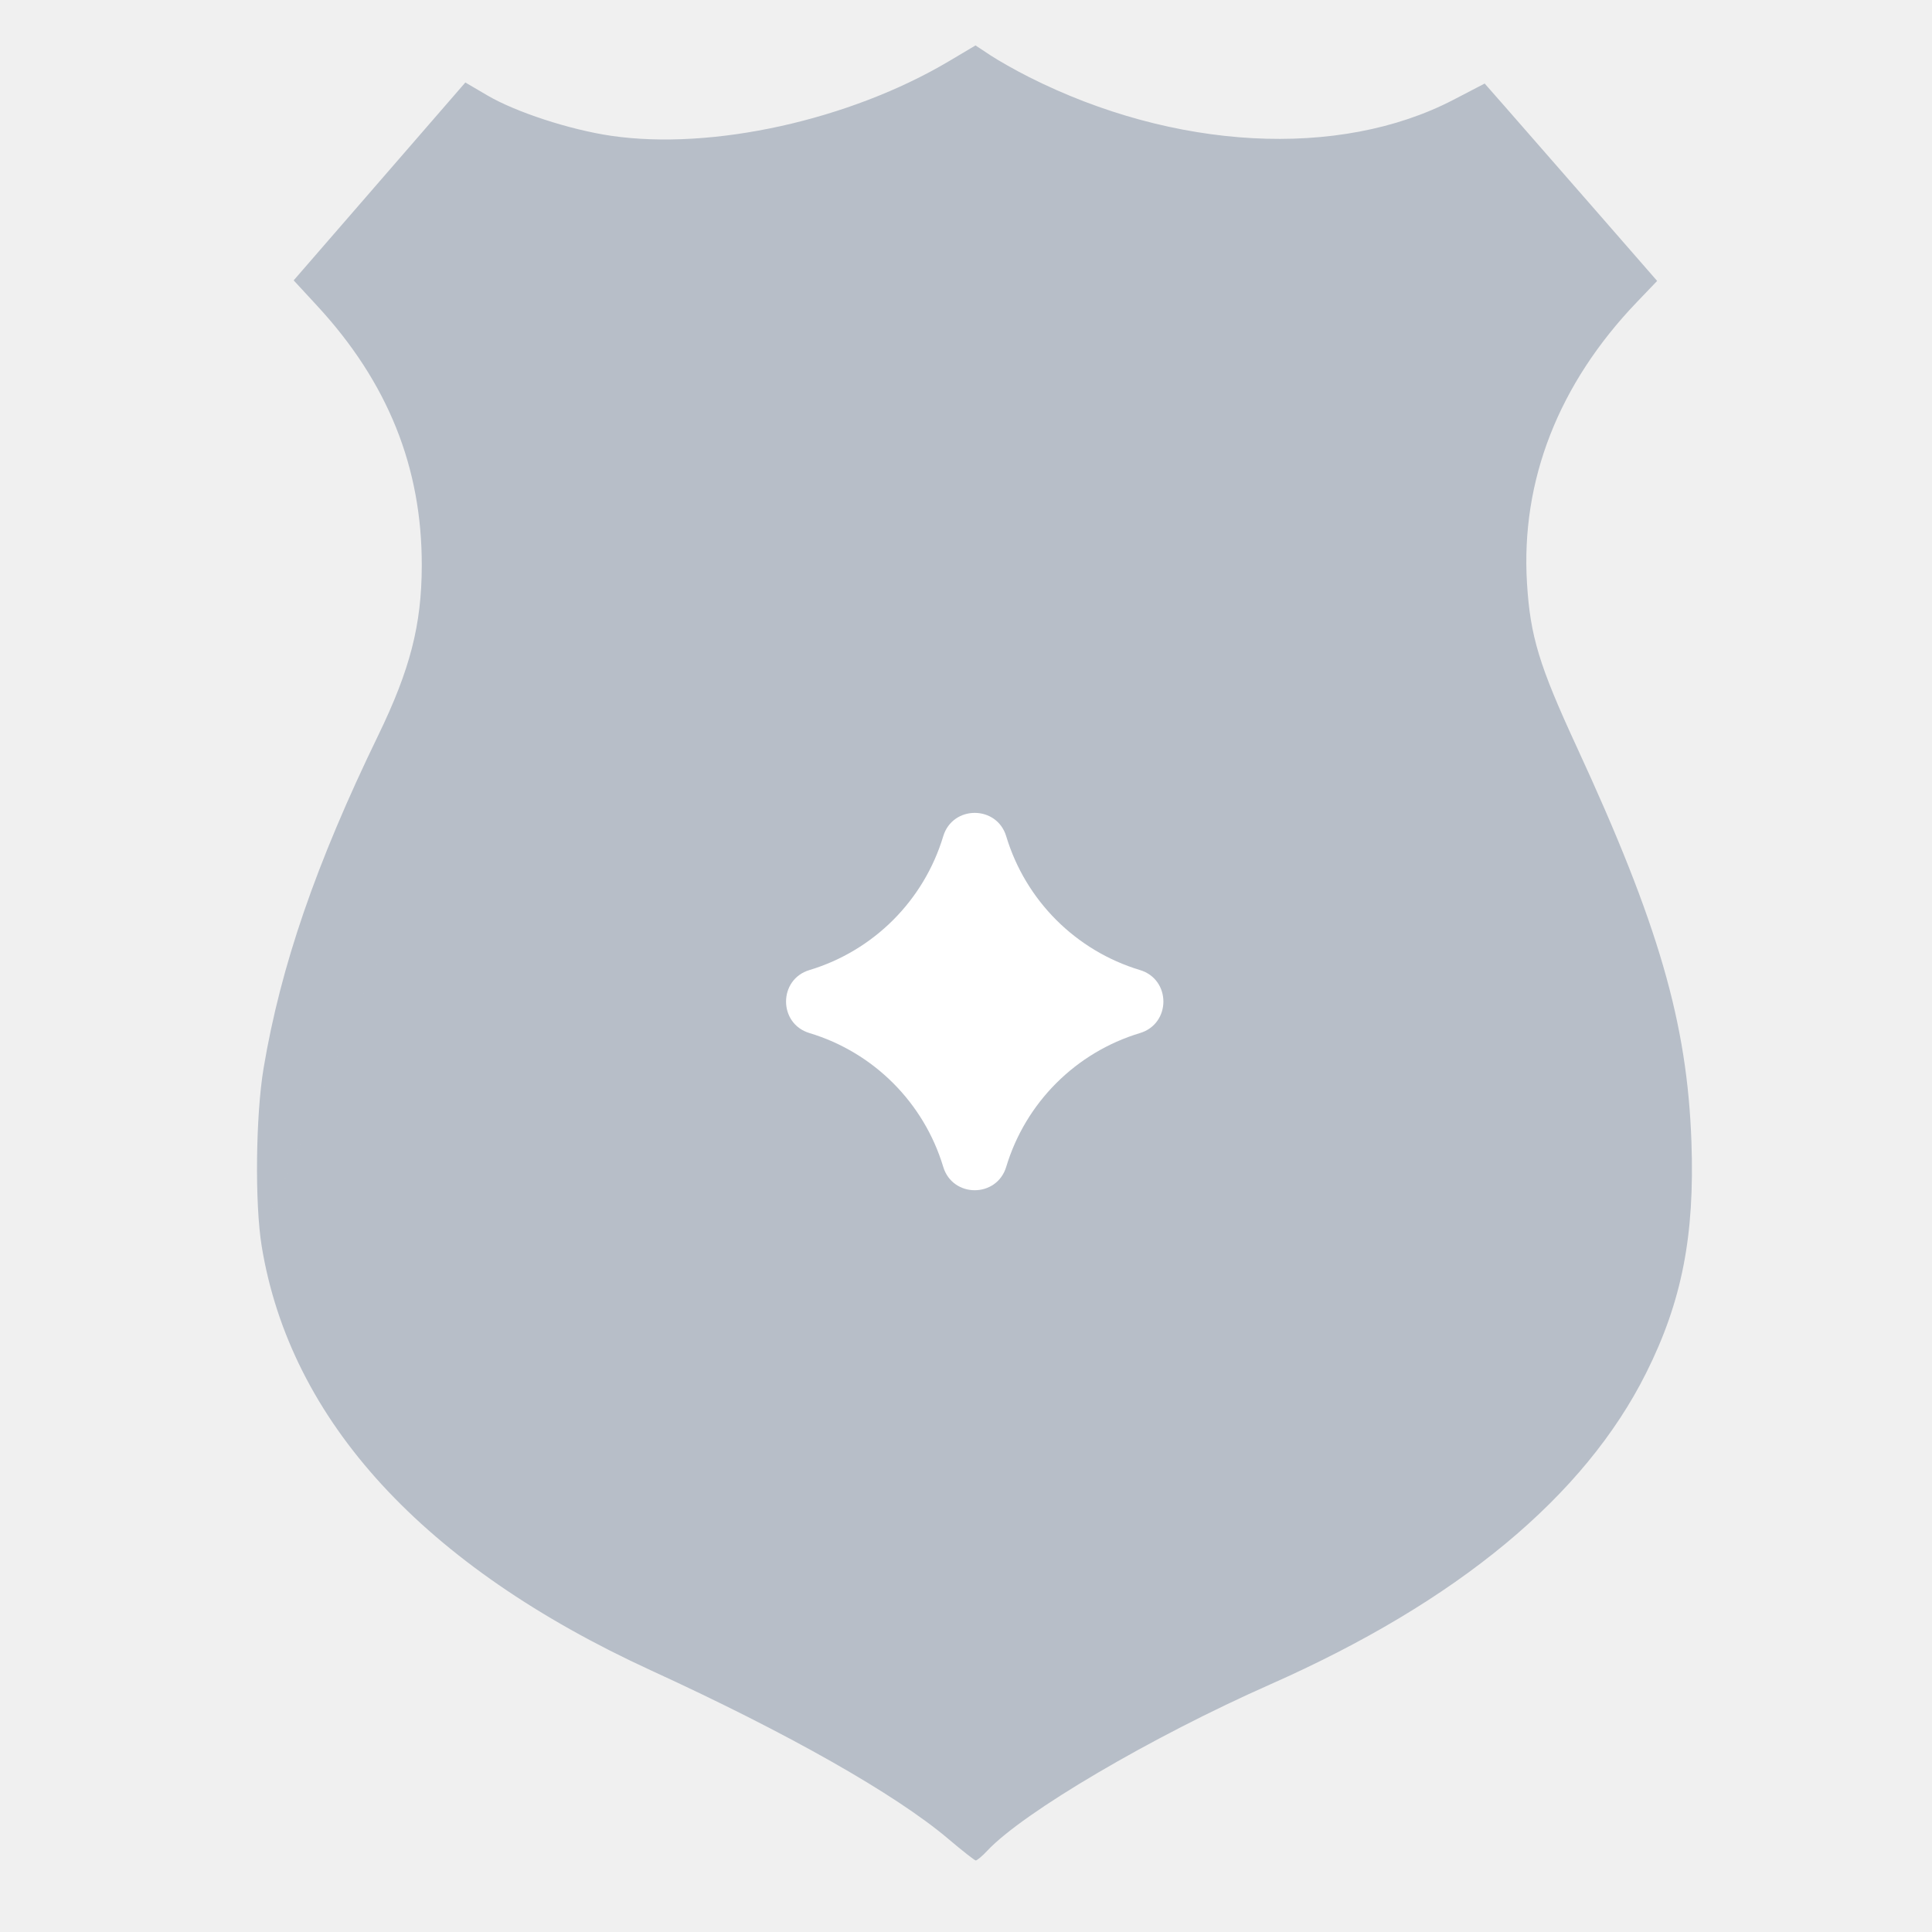
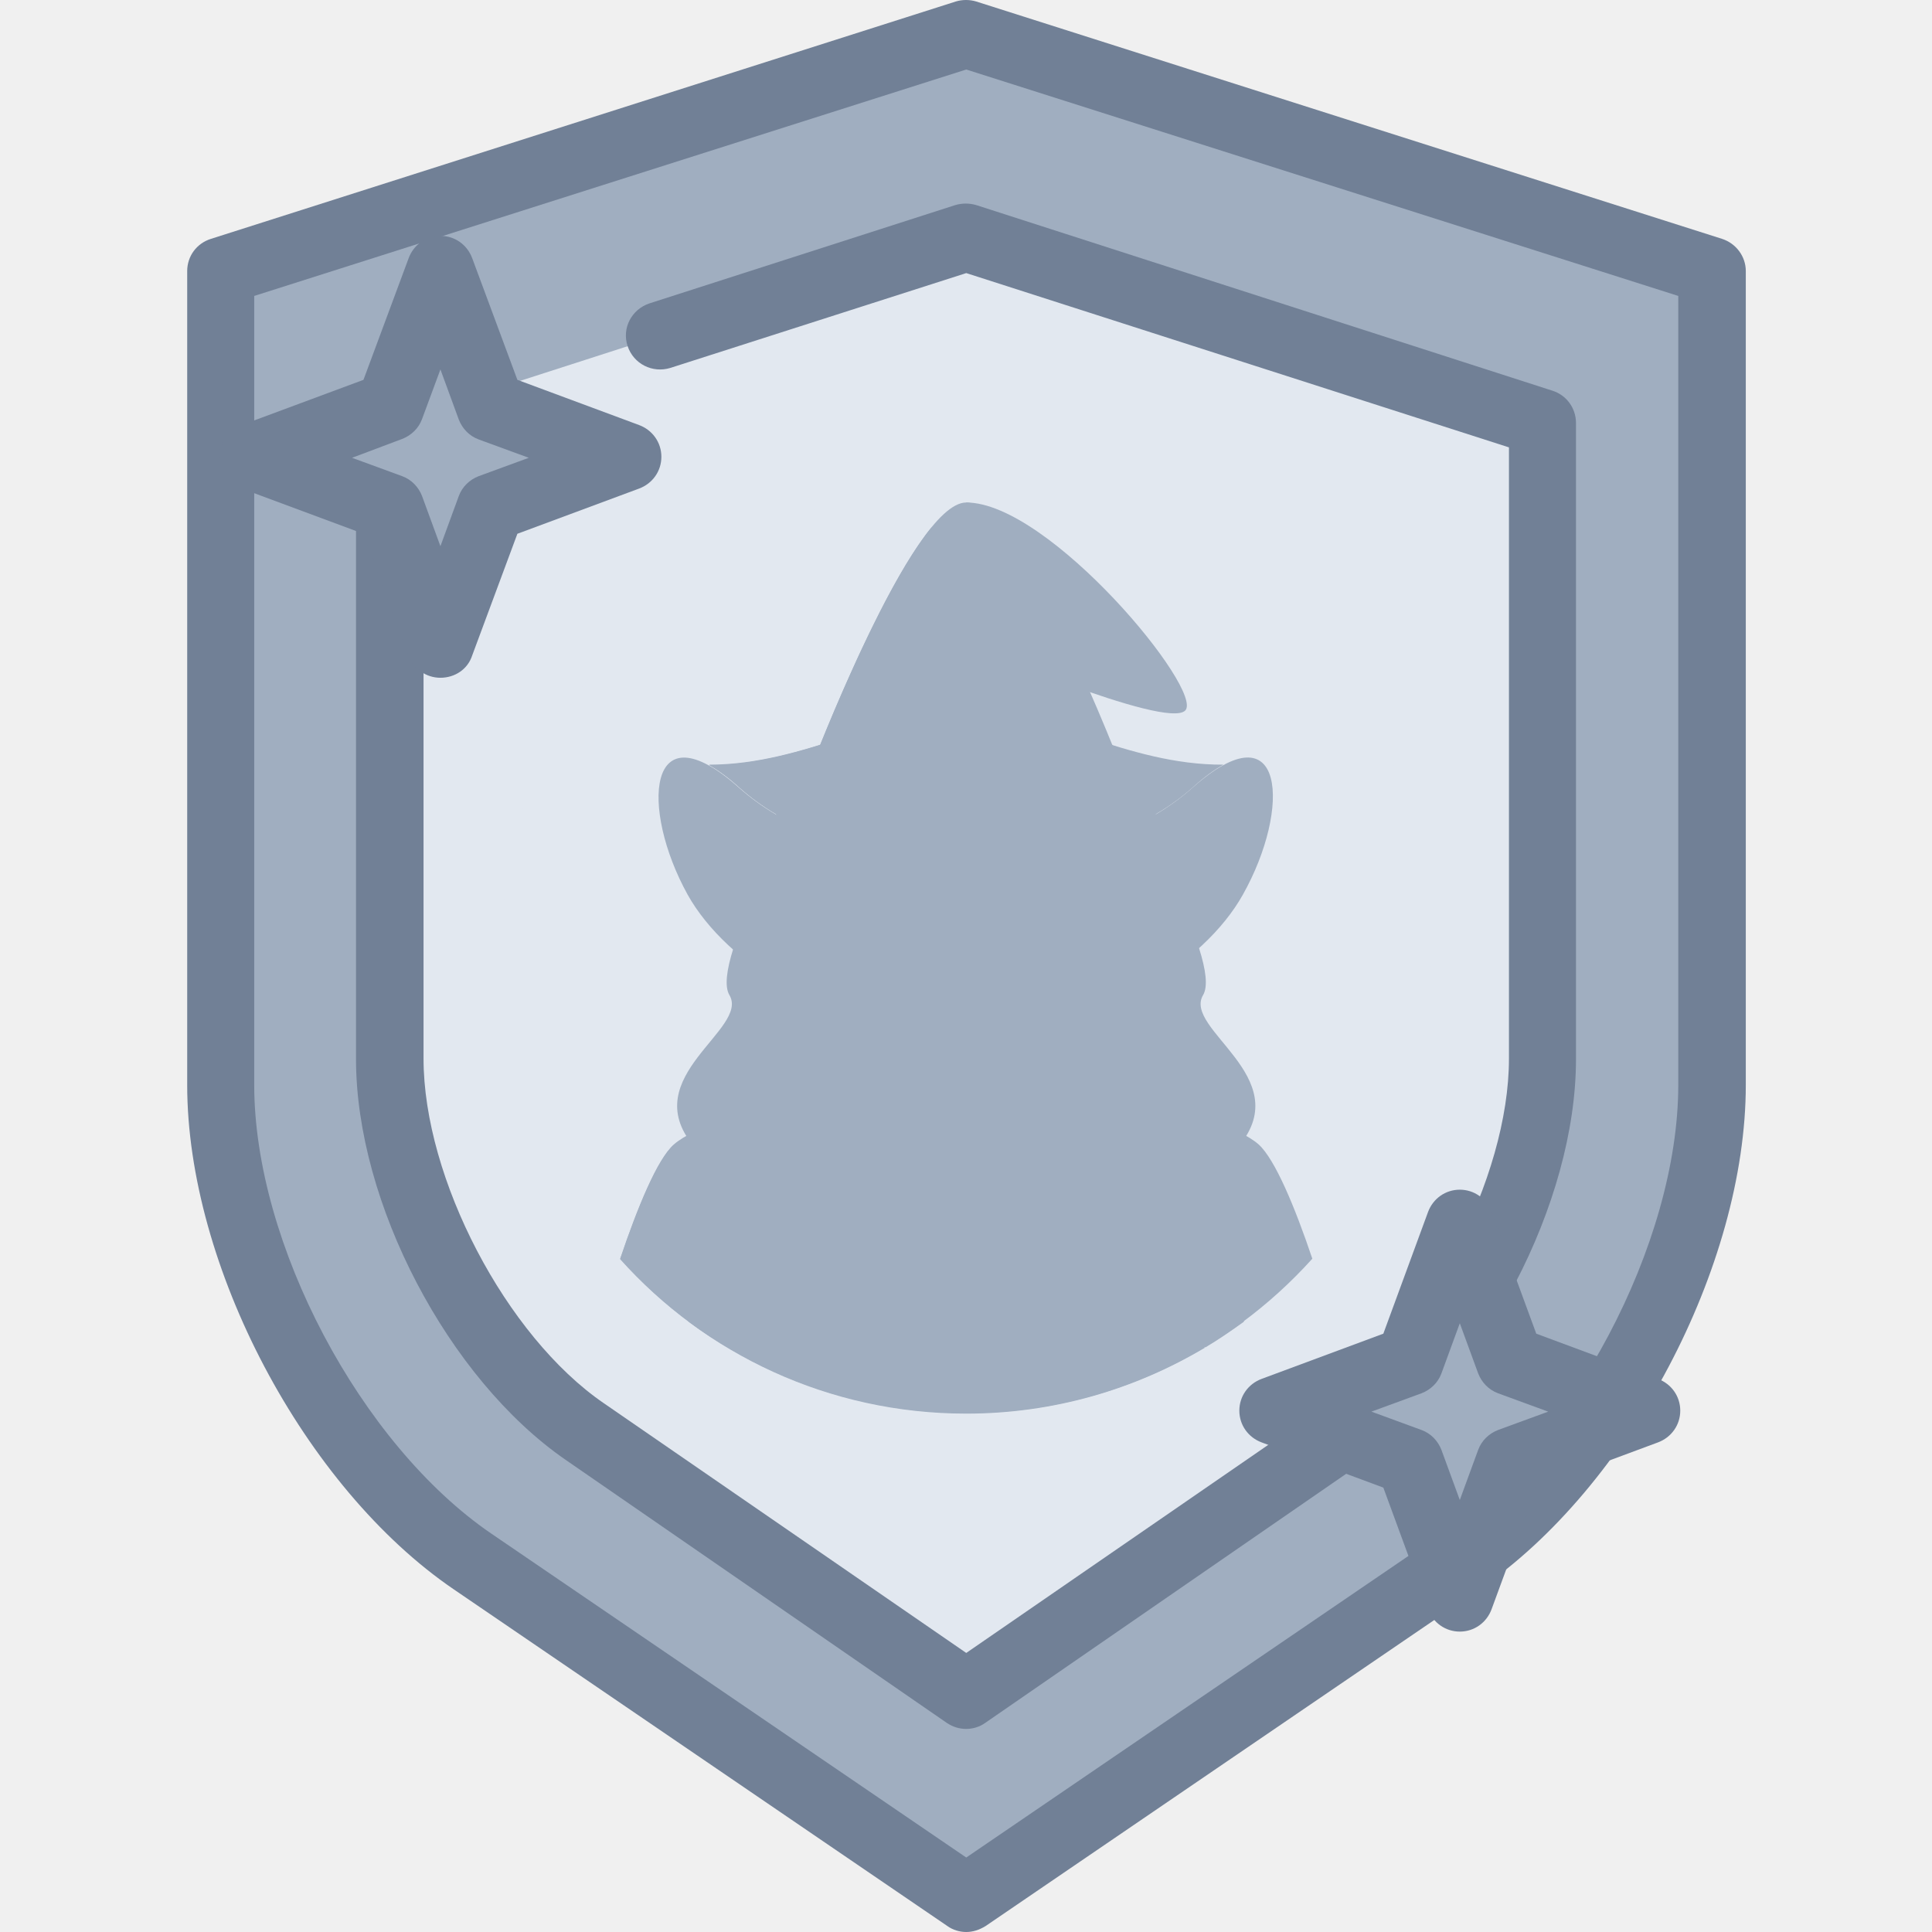
- <svg xmlns="http://www.w3.org/2000/svg" id="Capa_1" enable-background="new 0 0 512 512" height="512" viewBox="0 0 512 512" width="512" version="1.1">
-   <defs id="defs33" />
-   <path style="fill:#b7bec8;stroke-width:1.027" d="M 251.298,487.316 C 237.276,475.448 208.843,459.328 172.713,442.762 112.311,415.067 76.919,376.539 69.348,330.237 67.506,318.972 67.759,295.551 69.859,283.05 c 4.545,-27.065 13.882,-54.18 30.34,-88.105 8.494,-17.509 11.534,-29.325 11.576,-44.986 0.069,-26.105 -8.995,-48.642 -27.715,-68.908 l -6.236,-6.751 22.748,-26.219 22.748,-26.219 5.869,3.44 c 7.538,4.418 21.88,9.095 32.777,10.688 26.735,3.909 63.243,-4.161 89.565,-19.799 l 6.99,-4.153 3.907,2.586 c 2.149,1.422 6.748,4.02 10.22,5.772 38.528,19.449 82.256,21.8 112.527,6.052 l 8.28,-4.308 5.382,6.12 c 2.96,3.366 13.243,15.135 22.852,26.154 l 17.471,20.034 -5.41,5.651 c -20.72,21.64 -30.734,47.254 -29.085,74.388 0.857,14.096 3.211,21.857 13.157,43.387 21.733,47.042 29.304,73.106 30.427,104.757 0.881,24.843 -2.527,42.256 -11.973,61.165 -16.354,32.737 -50.039,60.648 -99.704,82.612 -31.432,13.901 -65.367,33.85 -74.922,44.044 -1.37,1.462 -2.757,2.626 -3.082,2.588 -0.325,-0.038 -3.597,-2.613 -7.269,-5.722 z M 119.049,210.061 c -85.502,201.293 -42.751,100.646 0,0 z" id="path4567" />
-   <path style="fill:#ffffff" d="m 258.312,215.422 c -3.551,0 -7.101,2.068 -8.348,6.203 -5.128,17.012 -18.438,30.322 -35.449,35.449 -8.271,2.493 -8.271,14.204 0,16.697 17.012,5.128 30.322,18.438 35.449,35.449 2.493,8.271 14.202,8.271 16.695,0 5.128,-17.012 18.438,-30.322 35.449,-35.449 8.271,-2.493 8.271,-14.204 0,-16.697 -17.012,-5.128 -30.322,-18.438 -35.449,-35.449 -1.246,-4.136 -4.797,-6.203 -8.348,-6.203 z" id="path18" />
+ <svg xmlns="http://www.w3.org/2000/svg" version="1.1" id="Capa_1" x="0px" y="0px" viewBox="0 0 389.1 389.1" style="enable-background:new 0 0 389.1 389.1;" xml:space="preserve">
+   <defs id="defs99" />
+   <style type="text/css" id="style2">
+ 	.st0{fill:#B2B7FF;}
+ 	.st1{fill:#5661B3;}
+ 	.st2{fill:#FFFFFF;}
+ 	.st3{fill:#F6993F;}
+ 	.st4{fill:#6574CD;}
+ 	.st5{fill:#DE751F;}
+ 	.st6{fill:#30144A;}
+ 	.st7{fill:#BEC8F7;}
+ 	.st8{fill:#F9BA8F;}
+ 	.st9{fill:#FCAD6D;}
+ 	.st10{fill:#665364;}
+ 	.st11{fill:#543E5B;}
+ 	.st12{fill:#422953;}
+ 	.st13{fill:#F9D0B4;}
+ 	.st14{fill:#E9EFFF;}
+ 	.st15{fill:#DAE2FE;}
+ </style>
+   <path class="st0" d="M44.4,54.6L194.6,6.8l150.2,47.8v163.9c0,33.9-22.7,76.9-50.7,96l-99.4,67.8l-99.4-67.8  c-28-19.1-50.7-62.1-50.7-96L44.4,54.6L44.4,54.6z" id="path4" style="fill:#a0aec0;fill-opacity:1" />
+   <path class="st1" d="M194.6,389.1c-1.3,0-2.7-0.4-3.8-1.2l-99.4-67.8c-30.1-20.5-53.7-65.2-53.7-101.6V54.6c0-3,1.9-5.6,4.8-6.5  L192.5,0.3c1.3-0.4,2.8-0.4,4.1,0l150.2,47.8c2.8,0.9,4.8,3.5,4.8,6.5v163.9c0,36.5-23.6,81.1-53.7,101.6l-99.4,67.8  C197.2,388.7,195.9,389.1,194.6,389.1z M51.2,59.6v158.9c0,31.9,21.4,72.4,47.8,90.4l95.6,65.2l95.6-65.2  c26.3-18,47.8-58.5,47.8-90.4V59.6L194.6,14L51.2,59.6z" id="path6" style="fill:#718096;fill-opacity:1" />
+   <path class="st2" d="M133,67.6l61.6-19.8l116.1,37.4v128.1c0,26.5-17.6,60.1-39.2,75.1l-76.8,53l-76.8-53  c-21.7-14.9-39.2-48.6-39.2-75.1V85.1" id="path8" style="fill:#e2e8f0;fill-opacity:1" />
+   <path class="st1" d="M194.6,348.2c-1.4,0-2.7-0.4-3.9-1.2l-76.8-53c-23.6-16.3-42.2-51.7-42.2-80.7V85.1c0-3.8,3.1-6.8,6.8-6.8  s6.8,3.1,6.8,6.8v128.1c0,24.1,16.6,55.9,36.3,69.4l73,50.3l73-50.3c19.7-13.6,36.3-45.4,36.3-69.4V90.1L194.6,55L135,74.1  c-3.6,1.1-7.4-0.8-8.6-4.4c-1.2-3.6,0.8-7.4,4.4-8.6l61.6-19.8c1.4-0.4,2.8-0.4,4.2,0l116.1,37.4c2.8,0.9,4.7,3.5,4.7,6.5v128.1  c0,28.9-18.5,64.4-42.2,80.7l-76.8,53C197.3,347.8,195.9,348.2,194.6,348.2z" id="path10" style="fill:#718096;fill-opacity:1" />
+   <polygon class="st3" points="88.7,54.6 98.9,82 126.3,92.2 98.9,102.3 88.7,129.7 78.6,102.3 51.2,92.2 78.6,82 " id="polygon12" style="fill:#a0aec0;fill-opacity:1" />
+   <path class="st4" d="M88.7,136.5c-2.9,0-5.4-1.8-6.4-4.5l-9.1-24.5l-24.5-9.1c-2.7-1-4.5-3.5-4.5-6.4s1.8-5.4,4.5-6.4l24.5-9.1  l9.1-24.5c1-2.7,3.5-4.5,6.4-4.5s5.4,1.8,6.4,4.5l9.1,24.5l24.5,9.1c2.7,1,4.5,3.5,4.5,6.4s-1.8,5.4-4.5,6.4l-24.5,9.1l-9.1,24.5  C94.2,134.8,91.6,136.5,88.7,136.5z M70.9,92.2L81,95.9c1.9,0.7,3.3,2.2,4,4l3.7,10.1l3.7-10.1c0.7-1.9,2.2-3.3,4-4l10.1-3.7  l-10.1-3.7c-1.9-0.7-3.3-2.2-4-4l-3.7-10.1L85,84.4c-0.7,1.9-2.2,3.3-4,4L70.9,92.2z" id="path14" style="fill:#718096;fill-opacity:1" />
+   <polygon class="st3" points="294,246.7 304.2,274.1 331.6,284.3 304.2,294.4 294,321.8 283.9,294.4 256.5,284.3 283.9,274.1 " id="polygon16" style="fill:#4a5568;fill-opacity:1" />
+   <g id="g22" style="fill:#e2e8f0;fill-opacity:1">
+     <path class="st5" d="M264.3,253.5c14.8-16.6,23.9-38.4,23.9-62.4c0-51.7-41.9-93.6-93.6-93.6S101,139.4,101,191.1   c0,24,9,45.9,23.9,62.4H264.3z" id="path20" style="fill:#e2e8f0;fill-opacity:1" />
+   </g>
+   <g id="g26" style="fill:#a0aec0;fill-opacity:1">
+     <path class="st6" d="M240.1,158.7c-8.5,7.5-21.5,13.7-45.6,13.7s-37.1-6.2-45.6-13.7c-18.7-16.7-20,4.2-10.4,21.5   c7.7,13.8,29.2,28.1,55.9,28.1s48.2-14.3,55.9-28.1C260.1,162.8,258.9,142,240.1,158.7L240.1,158.7z" id="path24" style="fill:#a0aec0;fill-opacity:1" />
+   </g>
+   <g id="g30" style="fill:#a0aec0;fill-opacity:1">
+     <path class="st7" d="M242.3,200.4c4.1-6.9-16-40.9-16-40.9h-31.7h-31.7c0,0-20.1,34-16,40.9c4.1,6.9-18.7,16.4-7.3,30.3h55h55   C261,216.8,238.2,207.3,242.3,200.4L242.3,200.4z" id="path28" style="fill:#a0aec0;fill-opacity:1" />
+   </g>
+   <g id="g34" style="fill:#a0aec0;fill-opacity:1">
+     <path class="st8" d="M221.6,164.7c0,0,3.3-7.9,9-6.1c5.8,1.8-0.1,19-11.5,20.1L221.6,164.7z" id="path32" style="fill:#a0aec0;fill-opacity:1" />
+   </g>
+   <g id="g38" style="fill:#a0aec0;fill-opacity:1">
+     <path class="st9" d="M167.5,164.7c0,0-3.3-7.9-9-6.1c-5.8,1.8,0.1,19,11.5,20.1L167.5,164.7z" id="path36" style="fill:#a0aec0;fill-opacity:1" />
+   </g>
+   <g id="g42" style="fill:#a0aec0;fill-opacity:1">
+     <path class="st10" d="M264.3,253.5c-3.5-10.4-7.5-20-10.8-23c-8-7.1-42.9-12.8-42.9-12.8h-16h-16c0,0-34.8,5.7-42.9,12.8   c-3.3,2.9-7.3,12.6-10.8,23c17.1,19.1,42,31.1,69.7,31.1S247.1,272.6,264.3,253.5z" id="path40" style="fill:#a0aec0;fill-opacity:1" />
+   </g>
+   <g id="g46" style="fill:#a0aec0;fill-opacity:1">
+     <path class="st11" d="M242.7,271.4c-35.7,0-48.1-18.5-48.1-18.5v-35.1h-16c0,0-34.8,5.7-42.9,12.8c-3.3,2.9-7.3,12.6-10.8,23   c17.1,19.1,42,31.1,69.7,31.1C212.2,284.7,228.6,279.8,242.7,271.4L242.7,271.4z" id="path44" style="fill:#a0aec0;fill-opacity:1" />
+   </g>
+   <g id="g50" style="fill:#a0aec0;fill-opacity:1">
+     <path class="st11" d="M246.9,257l-4.2,14.4c2.7-1.6,5.3-3.4,7.8-5.2v-8.6C250.5,255.4,247.5,255,246.9,257z" id="path48" style="fill:#a0aec0;fill-opacity:1" />
+   </g>
+   <g id="g54" style="fill:#a0aec0;fill-opacity:1">
+     <path class="st12" d="M138.6,257.5v8.6c2.5,1.9,5.1,3.6,7.8,5.2l-4.2-14.4C141.6,255,138.6,255.4,138.6,257.5z" id="path52" style="fill:#a0aec0;fill-opacity:1" />
+   </g>
+   <g id="g58" style="fill:#a0aec0;fill-opacity:1">
+     <path class="st13" d="M224.3,165c0,21.9-13.3,47.5-29.7,47.5s-29.7-25.6-29.7-47.5H224.3z" id="path56" style="fill:#a0aec0;fill-opacity:1" />
+   </g>
+   <g id="g62" style="fill:#a0aec0;fill-opacity:1">
+     <path class="st8" d="M182.2,165h-17.4c0,21.9,13.3,47.5,29.7,47.5c3,0,5.9-0.9,8.7-2.4C191.1,203.2,182.2,182.8,182.2,165   L182.2,165z" id="path60" style="fill:#a0aec0;fill-opacity:1" />
+   </g>
+   <g id="g66" style="fill:#a0aec0;fill-opacity:1">
+     <path class="st14" d="M226.3,159.5h-8.1c0,15.3-3.3,18.7-5.6,23.4c-2.3,4.7,2.3,18.5-3,20.2c-5.2,1.7-7.5-5.8-15.1-5.8   c-7.6,0-9.9,7.5-15.1,5.8c-5.2-1.7-0.7-15.5-3-20.2c-2.3-4.7-5.6-8.1-5.6-23.4h-8.1c0,24.1-9,36.2-6.6,42.6   c2.4,6.3,6.5,2.1,6.9,8.4c0.4,6.3-3.7,10.6,0,15.9c3.7,5.2,7.8,2.6,9,9.7c1.1,7.1,11.2,16.9,22.6,16.9s21.4-9.8,22.6-16.9   c1.1-7.1,5.2-4.5,9-9.7c3.7-5.2-0.4-9.5,0-15.9c0.4-6.3,4.5-2.1,6.9-8.4C235.3,195.7,226.3,183.6,226.3,159.5L226.3,159.5z" id="path64" style="fill:#a0aec0;fill-opacity:1" />
+   </g>
+   <g id="g70" style="fill:#a0aec0;fill-opacity:1">
+     <path class="st15" d="M162.8,159.5c0,24.1-9,36.2-6.6,42.6s6.5,2.1,6.9,8.4c0.4,6.3-3.7,10.6,0,15.9c3.7,5.2,7.8,2.6,9,9.7   c1.1,7.1,11.2,16.9,22.6,16.9c11.4,0,21.4-9.8,22.6-16.9c-8,8.5-18.4,7.4-21.2-2.1c-2.2-7.3-9.1-10.5-15.1-11   c-6-0.6-8.8-5.8-6.8-12.9c1.9-7.1-6.1-9.3-9.1-14.2c-3-4.9,2.1-25.4,2.3-36.4L162.8,159.5L162.8,159.5z" id="path68" style="fill:#a0aec0;fill-opacity:1" />
+   </g>
+   <g id="g74" style="fill:#a0aec0;fill-opacity:1">
+     <path class="st12" d="M194.6,101.2c16.8,0,48,37.9,44.1,41.9c-3.9,3.9-44.1-13.4-44.1-13.4V101.2z" id="path72" style="fill:#a0aec0;fill-opacity:1" />
+   </g>
+   <g id="g78" style="fill:#a0aec0;fill-opacity:1">
+     <path class="st11" d="M194.6,101.2c-11,0-31.5,54.1-31.5,54.1h31.5h31.5C226.1,155.3,205.5,101.2,194.6,101.2z" id="path76" style="fill:#a0aec0;fill-opacity:1" />
+   </g>
+   <g id="g82" style="fill:#a0aec0;fill-opacity:1">
+     <path class="st12" d="M187.7,106.1c-11,13.3-24.6,49.2-24.6,49.2h31.5h31.5L224,150C224,150,181.8,114.8,187.7,106.1L187.7,106.1z" id="path80" style="fill:#a0aec0;fill-opacity:1" />
+   </g>
+   <g id="g86" style="fill:#a0aec0;fill-opacity:1">
+     <path class="st10" d="M194.6,143c-16.3,0-32.3,11-51.8,11c1.8,1,3.9,2.5,6.2,4.6c8.5,7.5,21.5,13.7,45.6,13.7s37.1-6.2,45.6-13.7   c2.3-2.1,4.4-3.6,6.2-4.6C226.8,154.1,210.9,143,194.6,143z" id="path84" style="fill:#a0aec0;fill-opacity:1" />
+   </g>
+   <g id="g90" style="fill:#a0aec0;fill-opacity:1">
+     <path class="st11" d="M176.2,146.5c-10.4,3.2-21.2,7.6-33.4,7.6c1.8,1,3.9,2.5,6.2,4.6c8.5,7.5,21.5,13.7,45.6,13.7   c12.4,0,21.9-1.7,29.3-4.3C192,168.1,160.7,151.4,176.2,146.5z" id="path88" style="fill:#a0aec0;fill-opacity:1" />
+   </g>
+   <g id="g94" style="fill:#a0aec0;fill-opacity:1">
+     <path class="st14" d="M201.7,178.7c-2.8-0.3-4.8,0.8-5.9,1.8c-0.7,0.5-1.6,0.5-2.3,0c-1.1-0.9-3.1-2.1-5.9-1.8   c-2.9,0.3-8.9,5.7-13,9.7c-1.3,1.3-0.2,3.5,1.6,3.1c5.8-1.2,14.4-2.7,18.4-2.7s12.6,1.6,18.4,2.7c1.8,0.4,2.9-1.8,1.6-3.1   C210.5,184.4,204.6,179,201.7,178.7L201.7,178.7z" id="path92" style="fill:#a0aec0;fill-opacity:1" />
+   </g>
+   <path style="opacity:0;fill:#a0aec0;fill-opacity:1;stroke-width:1.166" d="m 119.608,246.429 c -5.401,-7.265 -12.588,-22.212 -15.326,-31.875 -2.949,-10.407 -2.98,-35.855 -0.058,-46.633 2.993,-11.036 11.382,-27.489 18.242,-35.775 12.045,-14.549 30.568,-26.439 48.959,-31.426 10.588,-2.871 36.141,-2.86 46.566,0.02 63.221,17.468 89.882,90.742 52.439,144.12 -2.701,3.85 -5.228,6.994 -5.616,6.986 -0.388,-0.008 -2.211,-3.934 -4.051,-8.724 -1.84,-4.79 -4.534,-9.992 -5.987,-11.56 -2.152,-2.322 -2.536,-3.784 -2.073,-7.89 0.513,-4.551 0.064,-5.726 -4.63,-12.102 -4.777,-6.49 -5.199,-7.623 -5.201,-13.988 -0.002,-6.128 0.447,-7.475 3.892,-11.683 5.468,-6.679 8.809,-14.878 9.483,-23.275 0.52,-6.477 0.318,-7.371 -2.042,-9.024 -1.983,-1.389 -3.351,-1.556 -5.631,-0.689 -3.049,1.159 -7.882,0.759 -18.022,-1.491 -4.784,-1.062 -5.905,-1.877 -7.869,-5.729 -1.26,-2.47 -2.291,-4.681 -2.291,-4.914 0,-0.233 3.775,0.536 8.389,1.708 5.18,1.315 8.804,1.715 9.474,1.045 1.814,-1.814 -0.084,-6.466 -5.667,-13.893 -10.206,-13.577 -26.197,-26.367 -35.782,-28.618 -5.538,-1.301 -11.238,5.266 -20.436,23.544 -4.418,8.78 -8.87,18.1 -9.893,20.711 -1.728,4.41 -2.303,4.84 -8.073,6.037 -11.409,2.366 -14.649,2.68 -17.435,1.692 -4.293,-1.522 -6.601,-0.434 -7.986,3.762 -2.257,6.838 1.566,19.077 9.113,29.175 3.929,5.257 4.382,6.576 4.267,12.422 -0.107,5.412 -0.743,7.324 -3.685,11.075 -5.282,6.737 -6.426,9.462 -6.065,14.455 0.22,3.04 -0.346,5.259 -1.732,6.79 -1.132,1.251 -3.806,6.295 -5.942,11.208 -2.136,4.914 -4.165,9.215 -4.508,9.559 -0.343,0.343 -2.512,-1.915 -4.82,-5.019 z" id="path908" />
+   <path style="opacity:0;fill:#a0aec0;fill-opacity:1;stroke-width:1.166" d="m 226.803,141.305 -6.995,-1.947 -7.897,-15.121 c -4.343,-8.317 -9.294,-16.579 -11.002,-18.362 -1.708,-1.782 -2.444,-3.241 -1.637,-3.241 6.045,0 29.567,21.276 36.027,32.587 5.117,8.96 4.2,9.617 -8.496,6.083 z" id="path910" />
+   <path style="opacity:0;fill:#a0aec0;fill-opacity:1;stroke-width:1.166" d="m 119.608,246.429 c -5.401,-7.265 -12.588,-22.212 -15.326,-31.875 -2.949,-10.407 -2.98,-35.855 -0.058,-46.633 2.993,-11.036 11.382,-27.489 18.242,-35.775 12.045,-14.549 30.568,-26.439 48.959,-31.426 10.588,-2.871 36.141,-2.86 46.566,0.02 63.221,17.468 89.882,90.742 52.439,144.12 -2.701,3.85 -5.228,6.994 -5.616,6.986 -0.388,-0.008 -2.211,-3.934 -4.051,-8.724 -1.84,-4.79 -4.534,-9.992 -5.987,-11.56 -2.152,-2.322 -2.536,-3.784 -2.073,-7.89 0.513,-4.551 0.064,-5.726 -4.63,-12.102 -4.777,-6.49 -5.199,-7.623 -5.201,-13.988 -0.002,-6.128 0.447,-7.475 3.892,-11.683 5.468,-6.679 8.809,-14.878 9.483,-23.275 0.52,-6.477 0.318,-7.371 -2.042,-9.024 -1.983,-1.389 -3.351,-1.556 -5.631,-0.689 -3.049,1.159 -7.882,0.759 -18.022,-1.491 -4.784,-1.062 -5.905,-1.877 -7.869,-5.729 -1.26,-2.47 -2.291,-4.681 -2.291,-4.914 0,-0.233 3.775,0.536 8.389,1.708 5.18,1.315 8.804,1.715 9.474,1.045 1.814,-1.814 -0.084,-6.466 -5.667,-13.893 -10.206,-13.577 -26.197,-26.367 -35.782,-28.618 -5.538,-1.301 -11.238,5.266 -20.436,23.544 -4.418,8.78 -8.87,18.1 -9.893,20.711 -1.728,4.41 -2.303,4.84 -8.073,6.037 -11.409,2.366 -14.649,2.68 -17.435,1.692 -4.293,-1.522 -6.601,-0.434 -7.986,3.762 -2.257,6.838 1.566,19.077 9.113,29.175 3.929,5.257 4.382,6.576 4.267,12.422 -0.107,5.412 -0.743,7.324 -3.685,11.075 -5.282,6.737 -6.426,9.462 -6.065,14.455 0.22,3.04 -0.346,5.259 -1.732,6.79 -1.132,1.251 -3.806,6.295 -5.942,11.208 -2.136,4.914 -4.165,9.215 -4.508,9.559 -0.343,0.343 -2.512,-1.915 -4.82,-5.019 z" id="path912" />
+   <path style="opacity:0;fill:#a0aec0;fill-opacity:1;stroke-width:1.166" d="m 303.798,252.23 c -0.432,-1.72 -1.784,-5.195 -3.005,-7.722 -1.447,-2.996 -1.872,-5.255 -1.221,-6.491 0.549,-1.043 1.858,-5.831 2.909,-10.64 1.666,-7.624 1.869,-17.01 1.588,-73.289 L 303.747,89.543 249.142,71.998 194.536,54.453 l -29.492,9.518 c -30.047,9.697 -34.052,10.587 -36.52,8.119 -1.921,-1.921 -1.76,-7.342 0.269,-9.026 2.295,-1.905 62.337,-21.049 65.95,-21.028 4.564,0.026 117.748,36.92 120.273,39.205 2.19,1.982 2.242,4.07 1.836,73.797 -0.376,64.537 -0.626,72.455 -2.484,78.687 -2.904,9.739 -7.78,21.633 -8.868,21.633 -0.503,0 -1.269,-1.407 -1.7,-3.127 z" id="path914" />
+   <path style="opacity:0;fill:#a0aec0;fill-opacity:1;stroke-width:1.166" d="M 156.301,305.997 C 135.478,291.591 116.411,277.845 113.93,275.45 107.132,268.891 99.625,257.875 94.552,247.015 86.528,229.838 86.321,228.144 86.321,179.702 V 136.443 h 2.772 c 3.924,0 5.357,-2.171 10.677,-16.177 l 4.705,-12.386 12.34,-4.663 c 14.28,-5.396 16.14,-6.679 16.14,-11.135 0,-4.666 -2.107,-6.246 -14.008,-10.503 -5.803,-2.076 -10.764,-4.12 -11.026,-4.542 -0.261,-0.422 3.661,-2.124 8.715,-3.781 8.994,-2.949 9.233,-2.966 11.186,-0.807 1.098,1.213 3.116,2.205 4.486,2.205 1.369,0 15.584,-4.195 31.588,-9.323 16.004,-5.128 29.623,-9.349 30.264,-9.381 0.641,-0.032 25.449,7.693 55.129,17.165 l 53.963,17.223 -0.373,68.228 c -0.342,62.486 -0.554,68.787 -2.521,74.873 -1.995,6.171 -2.367,6.603 -5.208,6.048 -1.683,-0.328 -3.962,0.091 -5.064,0.933 -1.102,0.841 -4.25,7.476 -6.995,14.744 l -4.991,13.214 -13.285,5.061 c -7.307,2.783 -13.725,5.755 -14.264,6.605 -1.674,2.641 -1.114,6.691 1.253,9.058 2.247,2.247 1.989,2.46 -27.454,22.734 -16.347,11.256 -29.827,20.44 -29.956,20.409 -0.129,-0.031 -17.271,-11.843 -38.093,-26.249 z M 218.059,281.985 c 33.025,-8.303 58.993,-34.582 67.783,-68.597 3.141,-12.153 3.097,-32.242 -0.097,-44.884 -6.54,-25.886 -24.326,-48.303 -48.131,-60.667 -36.373,-18.891 -80.353,-12.088 -109.356,16.916 -28.309,28.309 -35.64,72.063 -18.002,107.447 9.84,19.741 23.635,33.492 43.1,42.965 20.985,10.212 42.284,12.458 64.703,6.821 z" id="path916" />
+   <path style="opacity:0;fill:#a0aec0;fill-opacity:1;stroke-width:1.166" d="m 187.299,251.31 c -6.002,-2.139 -13.288,-9.409 -14.933,-14.898 -0.874,-2.916 -2.625,-5.221 -5.152,-6.783 -2.106,-1.301 -4.197,-3.521 -4.646,-4.931 -0.926,-2.906 -0.856,-9.416 0.135,-12.54 0.445,-1.401 -0.697,-3.448 -3.468,-6.219 -2.272,-2.272 -4.116,-4.804 -4.098,-5.627 0.018,-0.823 1.588,-7.529 3.489,-14.903 1.901,-7.374 3.46,-14.36 3.464,-15.526 0.007,-1.642 0.599,-1.949 2.632,-1.365 1.443,0.415 3.541,1.01 4.663,1.323 1.122,0.313 2.04,1.354 2.04,2.314 0,1.437 4.291,12.788 5.391,14.262 0.175,0.234 2.301,-1.209 4.724,-3.206 4.355,-3.59 10.007,-4.805 11.455,-2.463 0.483,0.781 1.447,0.781 2.907,0 3.765,-2.015 7.487,-1.292 11.849,2.304 l 4.213,3.473 2.331,-5.513 c 1.282,-3.032 2.675,-6.65 3.095,-8.039 0.574,-1.896 5.698,-5.052 8.203,-5.052 0.105,0 1.95,6.962 4.1,15.472 4.072,16.119 4.136,21.253 0.281,22.674 -3.335,1.23 -3.822,2.919 -3.047,10.583 l 0.742,7.342 -5.237,4.899 c -2.88,2.695 -5.61,6.473 -6.066,8.397 -1.108,4.673 -9.951,12.97 -15.451,14.498 -5.698,1.582 -8.076,1.499 -13.615,-0.475 z m -0.718,-50.163 c 5.075,-3.744 9.365,-3.683 16.332,0.233 4.743,2.666 5.885,2.912 7.458,1.606 2.27,-1.884 2.583,-11.554 0.401,-12.362 -4.753,-1.761 -16.996,-2.364 -25.066,-1.234 l -9.034,1.264 -0.359,4.322 c -0.429,5.163 1.408,9.085 4.254,9.085 1.135,0 3.842,-1.312 6.015,-2.915 z" id="path918" />
+   <path style="opacity:0;fill:#a0aec0;fill-opacity:1;stroke-width:1.166" d="m 190.662,251.89 c -8.524,-1.963 -15.507,-8.003 -18.006,-15.572 -0.72,-2.182 -3.423,-5.648 -6.052,-7.761 l -4.75,-3.818 0.797,-8.501 c 0.759,-8.101 0.669,-8.568 -1.918,-9.931 -5.453,-2.873 -5.628,-5.287 -1.548,-21.368 1.603,-6.319 2.915,-12.769 2.915,-14.333 0,-2.148 0.499,-2.704 2.04,-2.275 1.122,0.313 3.135,0.881 4.473,1.263 1.38,0.394 2.984,2.325 3.707,4.464 0.701,2.074 1.998,5.722 2.883,8.106 l 1.61,4.335 4.013,-3.307 c 3.696,-3.047 4.778,-3.307 13.721,-3.307 8.647,0 10.086,0.318 13.162,2.906 1.9,1.598 3.63,2.71 3.844,2.47 1.339,-1.497 5.34,-10.57 5.34,-12.108 0,-1.485 6.198,-5.233 8.653,-5.233 0.312,0 0.899,1.967 1.304,4.372 0.405,2.405 2.003,9.164 3.55,15.022 3.615,13.681 3.559,14.964 -0.799,18.169 -3.569,2.625 -3.604,2.752 -2.866,10.308 0.65,6.65 0.432,8.05 -1.664,10.715 -1.326,1.686 -3.43,3.389 -4.676,3.784 -1.294,0.411 -2.736,2.425 -3.364,4.699 -3.071,11.124 -15.861,19.32 -26.371,16.9 z m -3.468,-51.242 c 6.757,-3.606 11.168,-3.517 15.578,0.312 5.357,4.651 9.457,2.702 9.457,-4.495 0,-4.66 -0.324,-5.274 -3.206,-6.08 -4.22,-1.18 -25.598,-1.154 -29.874,0.036 -3.194,0.889 -3.323,1.183 -2.75,6.265 0.491,4.354 2.095,7.244 4.083,7.357 0.172,0.01 3.192,-1.518 6.711,-3.396 z" id="path920" />
+   <path style="opacity:0;fill:#a0aec0;fill-opacity:1;stroke-width:1.166" d="m 190.662,251.89 c -8.524,-1.963 -15.507,-8.003 -18.006,-15.572 -0.72,-2.182 -3.423,-5.648 -6.052,-7.761 l -4.75,-3.818 0.797,-8.501 c 0.759,-8.101 0.669,-8.568 -1.918,-9.931 -5.453,-2.873 -5.628,-5.287 -1.548,-21.368 1.603,-6.319 2.915,-12.769 2.915,-14.333 0,-2.148 0.499,-2.704 2.04,-2.275 1.122,0.313 3.135,0.881 4.473,1.263 1.38,0.394 2.984,2.325 3.707,4.464 0.701,2.074 1.998,5.722 2.883,8.106 l 1.61,4.335 4.013,-3.307 c 3.696,-3.047 4.778,-3.307 13.721,-3.307 8.647,0 10.086,0.318 13.162,2.906 1.9,1.598 3.63,2.71 3.844,2.47 1.339,-1.497 5.34,-10.57 5.34,-12.108 0,-1.485 6.198,-5.233 8.653,-5.233 0.312,0 0.899,1.967 1.304,4.372 0.405,2.405 2.003,9.164 3.55,15.022 3.615,13.681 3.559,14.964 -0.799,18.169 -3.569,2.625 -3.604,2.752 -2.866,10.308 0.65,6.65 0.432,8.05 -1.664,10.715 -1.326,1.686 -3.43,3.389 -4.676,3.784 -1.294,0.411 -2.736,2.425 -3.364,4.699 -3.071,11.124 -15.861,19.32 -26.371,16.9 z m -3.468,-51.242 c 6.757,-3.606 11.168,-3.517 15.578,0.312 5.357,4.651 9.457,2.702 9.457,-4.495 0,-4.66 -0.324,-5.274 -3.206,-6.08 -4.22,-1.18 -25.598,-1.154 -29.874,0.036 -3.194,0.889 -3.323,1.183 -2.75,6.265 0.491,4.354 2.095,7.244 4.083,7.357 0.172,0.01 3.192,-1.518 6.711,-3.396 z" id="path922" />
+   <path style="opacity:0;fill:#a0aec0;fill-opacity:1;stroke-width:1.166" d="m 190.662,251.89 c -8.524,-1.963 -15.507,-8.003 -18.006,-15.572 -0.72,-2.182 -3.423,-5.648 -6.052,-7.761 l -4.75,-3.818 0.797,-8.501 c 0.759,-8.101 0.669,-8.568 -1.918,-9.931 -5.453,-2.873 -5.628,-5.287 -1.548,-21.368 1.603,-6.319 2.915,-12.769 2.915,-14.333 0,-2.148 0.499,-2.704 2.04,-2.275 1.122,0.313 3.135,0.881 4.473,1.263 1.38,0.394 2.984,2.325 3.707,4.464 0.701,2.074 1.998,5.722 2.883,8.106 l 1.61,4.335 4.013,-3.307 c 3.696,-3.047 4.778,-3.307 13.721,-3.307 8.647,0 10.086,0.318 13.162,2.906 1.9,1.598 3.63,2.71 3.844,2.47 1.339,-1.497 5.34,-10.57 5.34,-12.108 0,-1.485 6.198,-5.233 8.653,-5.233 0.312,0 0.899,1.967 1.304,4.372 0.405,2.405 2.003,9.164 3.55,15.022 3.615,13.681 3.559,14.964 -0.799,18.169 -3.569,2.625 -3.604,2.752 -2.866,10.308 0.65,6.65 0.432,8.05 -1.664,10.715 -1.326,1.686 -3.43,3.389 -4.676,3.784 -1.294,0.411 -2.736,2.425 -3.364,4.699 -3.071,11.124 -15.861,19.32 -26.371,16.9 z m -3.468,-51.242 c 6.757,-3.606 11.168,-3.517 15.578,0.312 5.357,4.651 9.457,2.702 9.457,-4.495 0,-4.66 -0.324,-5.274 -3.206,-6.08 -4.22,-1.18 -25.598,-1.154 -29.874,0.036 -3.194,0.889 -3.323,1.183 -2.75,6.265 0.491,4.354 2.095,7.244 4.083,7.357 0.172,0.01 3.192,-1.518 6.711,-3.396 z" id="path924" />
+   <path style="opacity:0;fill:#a0aec0;fill-opacity:1;stroke-width:1.166" d="m 169.57,140.191 c 4.907,-11.465 8.037,-17.688 13.289,-26.419 3.988,-6.63 4.206,-6.801 4.983,-3.896 1.466,5.483 7.655,13.084 21.441,26.337 7.468,7.18 13.351,13.054 13.073,13.054 -0.278,0 -2.685,-0.769 -5.347,-1.708 -16.103,-5.681 -25.784,-5.804 -43.082,-0.545 -4.075,1.239 -7.596,2.253 -7.825,2.253 -0.229,0 1.332,-4.085 3.469,-9.077 z" id="path926" />
+   <path style="opacity:0;fill:#a0aec0;fill-opacity:1;stroke-width:1.166" d="m 169.57,140.191 c 4.907,-11.465 8.037,-17.688 13.289,-26.419 3.988,-6.63 4.206,-6.801 4.983,-3.896 1.466,5.483 7.655,13.084 21.441,26.337 7.468,7.18 13.351,13.054 13.073,13.054 -0.278,0 -2.685,-0.769 -5.347,-1.708 -16.103,-5.681 -25.784,-5.804 -43.082,-0.545 -4.075,1.239 -7.596,2.253 -7.825,2.253 -0.229,0 1.332,-4.085 3.469,-9.077 z" id="path928" />
+   <path style="opacity:0;fill:#a0aec0;fill-opacity:1;stroke-width:1.166" d="m 169.57,140.191 c 4.907,-11.465 8.037,-17.688 13.289,-26.419 3.988,-6.63 4.206,-6.801 4.983,-3.896 1.466,5.483 7.655,13.084 21.441,26.337 7.468,7.18 13.351,13.054 13.073,13.054 -0.278,0 -2.685,-0.769 -5.347,-1.708 -16.103,-5.681 -25.784,-5.804 -43.082,-0.545 -4.075,1.239 -7.596,2.253 -7.825,2.253 -0.229,0 1.332,-4.085 3.469,-9.077 z" id="path930" />
+   <path style="opacity:0;fill:#a0aec0;fill-opacity:1;stroke-width:1.166" d="m 169.57,140.191 c 4.907,-11.465 8.037,-17.688 13.289,-26.419 3.988,-6.63 4.206,-6.801 4.983,-3.896 1.466,5.483 7.655,13.084 21.441,26.337 7.468,7.18 13.351,13.054 13.073,13.054 -0.278,0 -2.685,-0.769 -5.347,-1.708 -16.103,-5.681 -25.784,-5.804 -43.082,-0.545 -4.075,1.239 -7.596,2.253 -7.825,2.253 -0.229,0 1.332,-4.085 3.469,-9.077 z" id="path932" />
+   <polygon transform="translate(205.3,192.1)" class="st3" points="78.6,102.3 51.2,92.2 78.6,82 88.7,54.6 98.9,82 126.3,92.2 98.9,102.3 88.7,129.7 " id="polygon12-6" style="fill:#a0aec0;fill-opacity:1" />
+   <path class="st4" d="M294,328.6c-2.9,0-5.4-1.8-6.4-4.5l-9-24.5l-24.5-9.1c-2.7-1-4.5-3.5-4.5-6.4s1.8-5.4,4.5-6.4l24.5-9.1l9-24.5  c1-2.7,3.5-4.5,6.4-4.5s5.4,1.8,6.4,4.5l9,24.5l24.5,9.1c2.7,1,4.5,3.5,4.5,6.4s-1.8,5.4-4.5,6.4l-24.5,9.1l-9,24.5  C299.4,326.8,296.9,328.6,294,328.6z M276.2,284.3l10.1,3.7c1.9,0.7,3.3,2.2,4,4l3.7,10.1l3.7-10.1c0.7-1.9,2.2-3.3,4-4l10.1-3.7  l-10.1-3.7c-1.9-0.7-3.3-2.2-4-4l-3.7-10.1l-3.7,10.1c-0.7,1.9-2.2,3.3-4,4L276.2,284.3z" id="path18" style="fill:#718096;fill-opacity:1" />
</svg>
